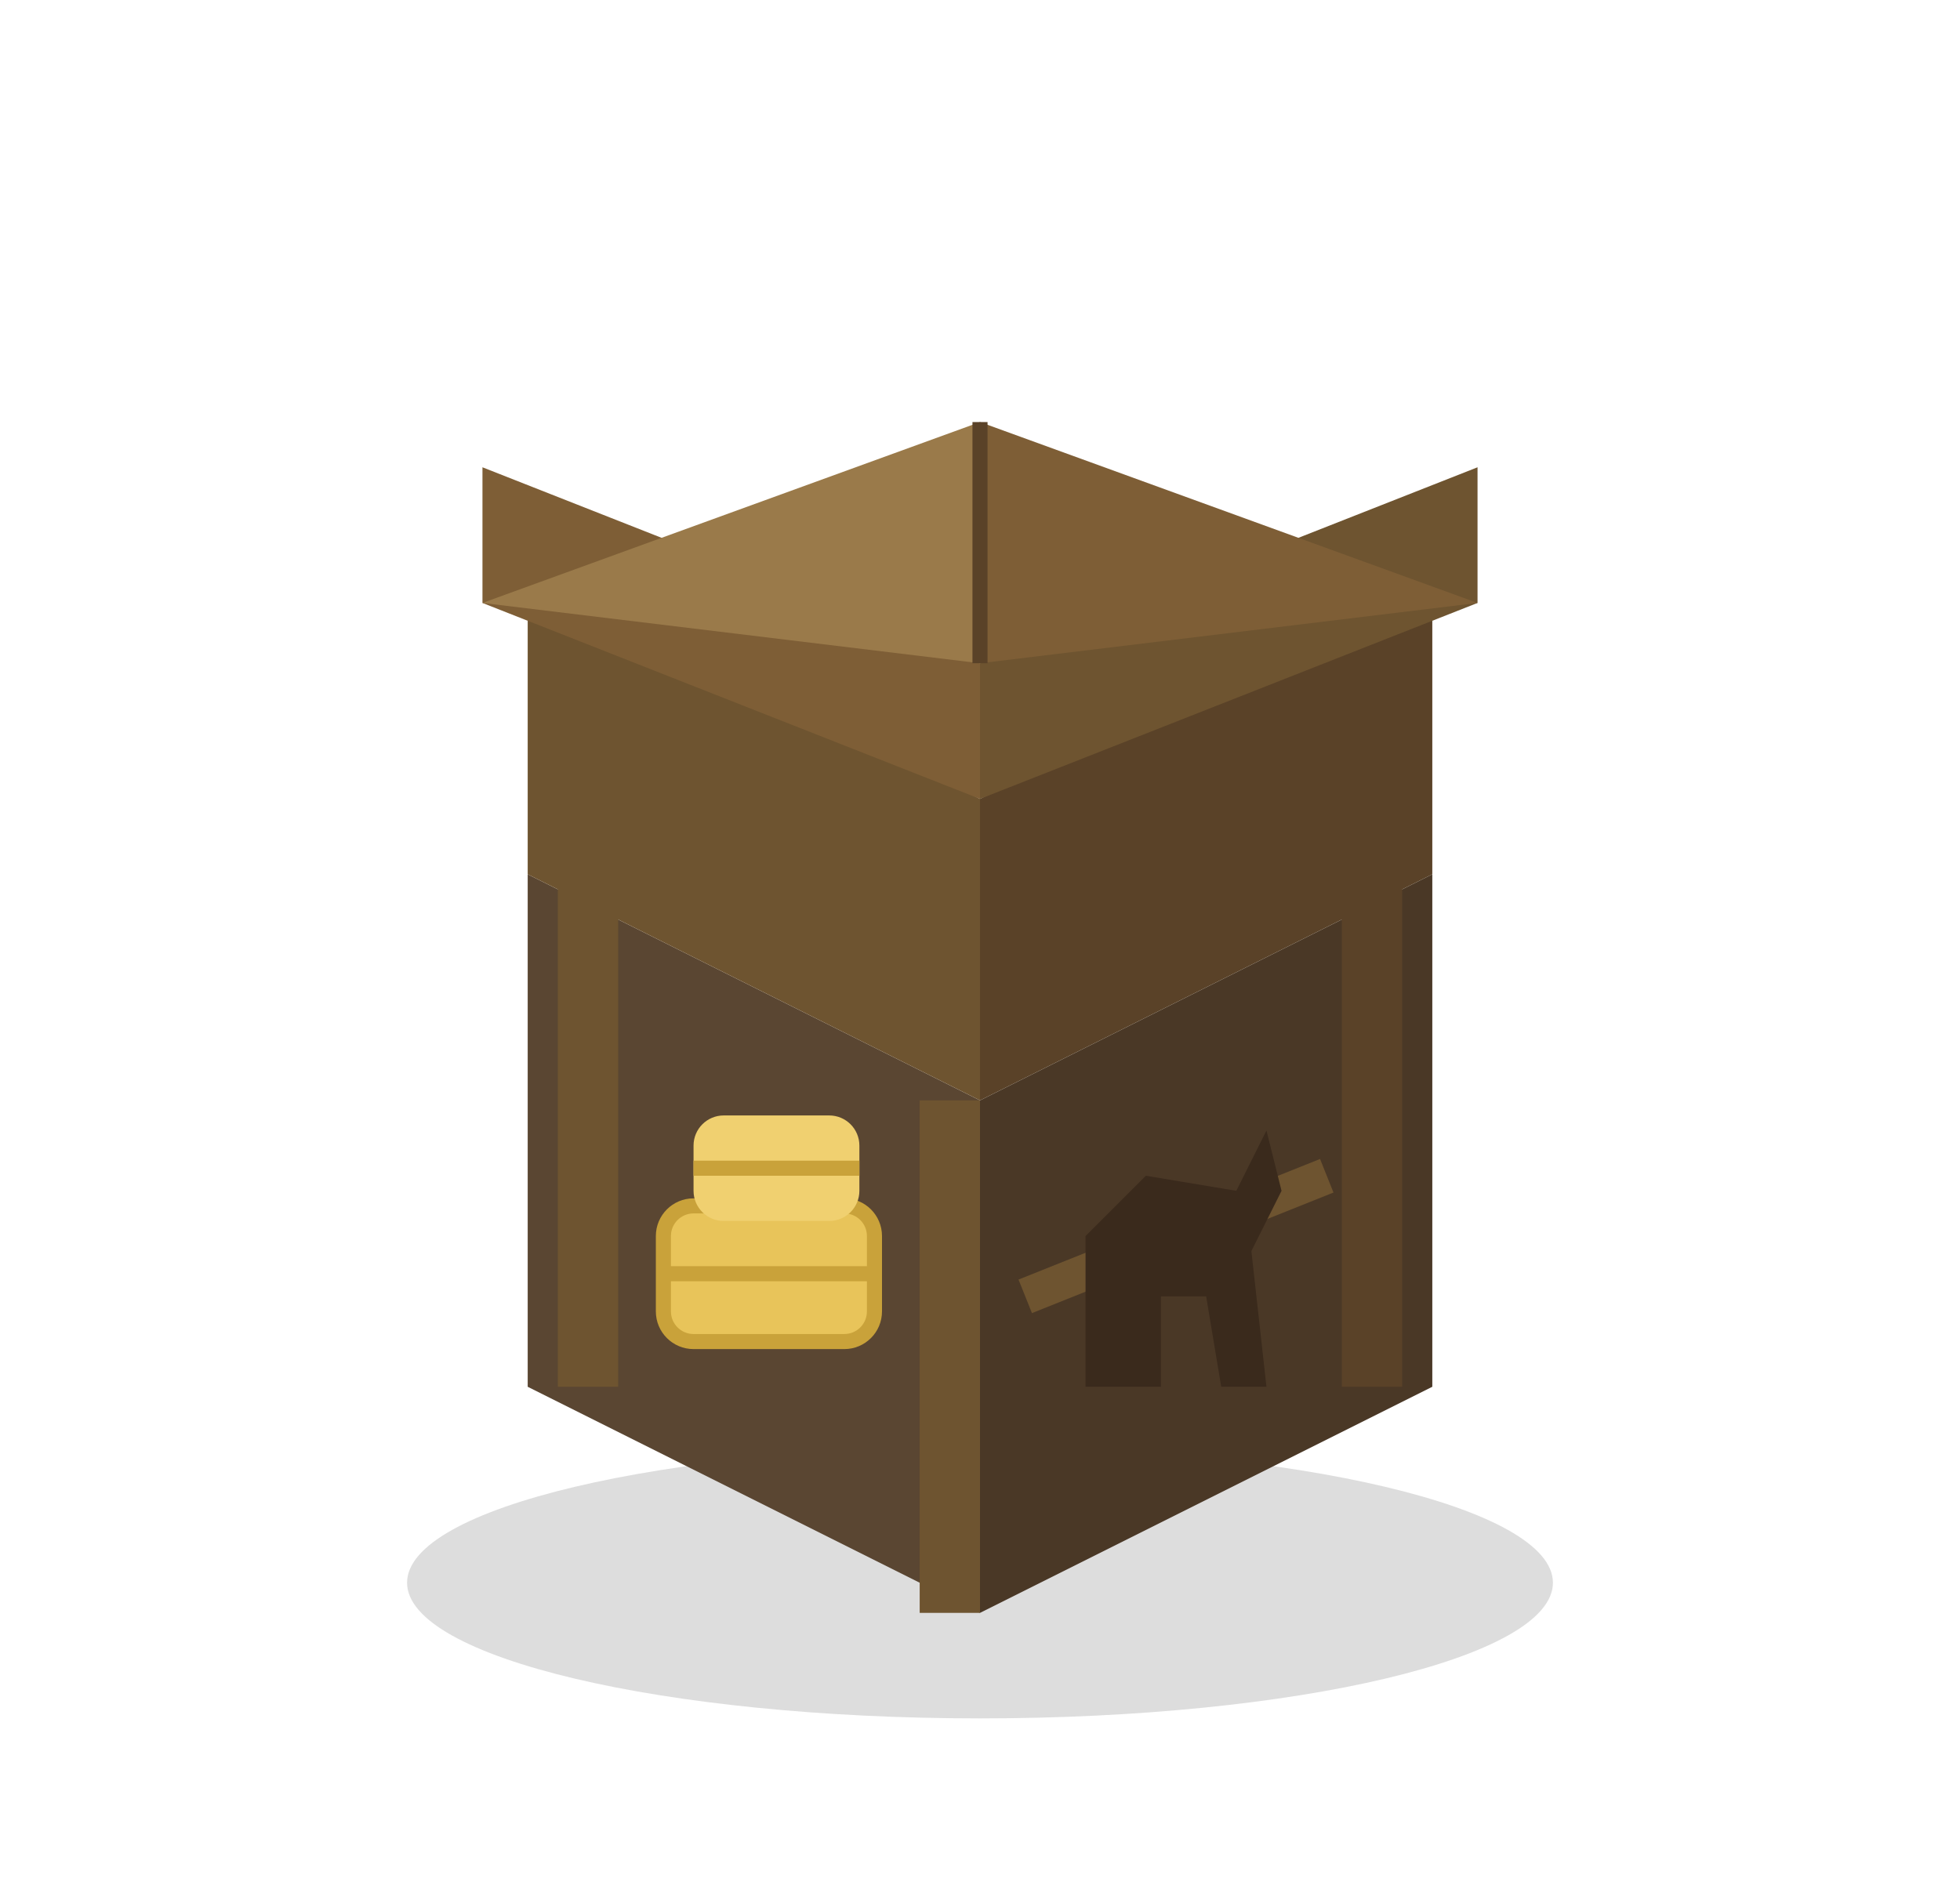
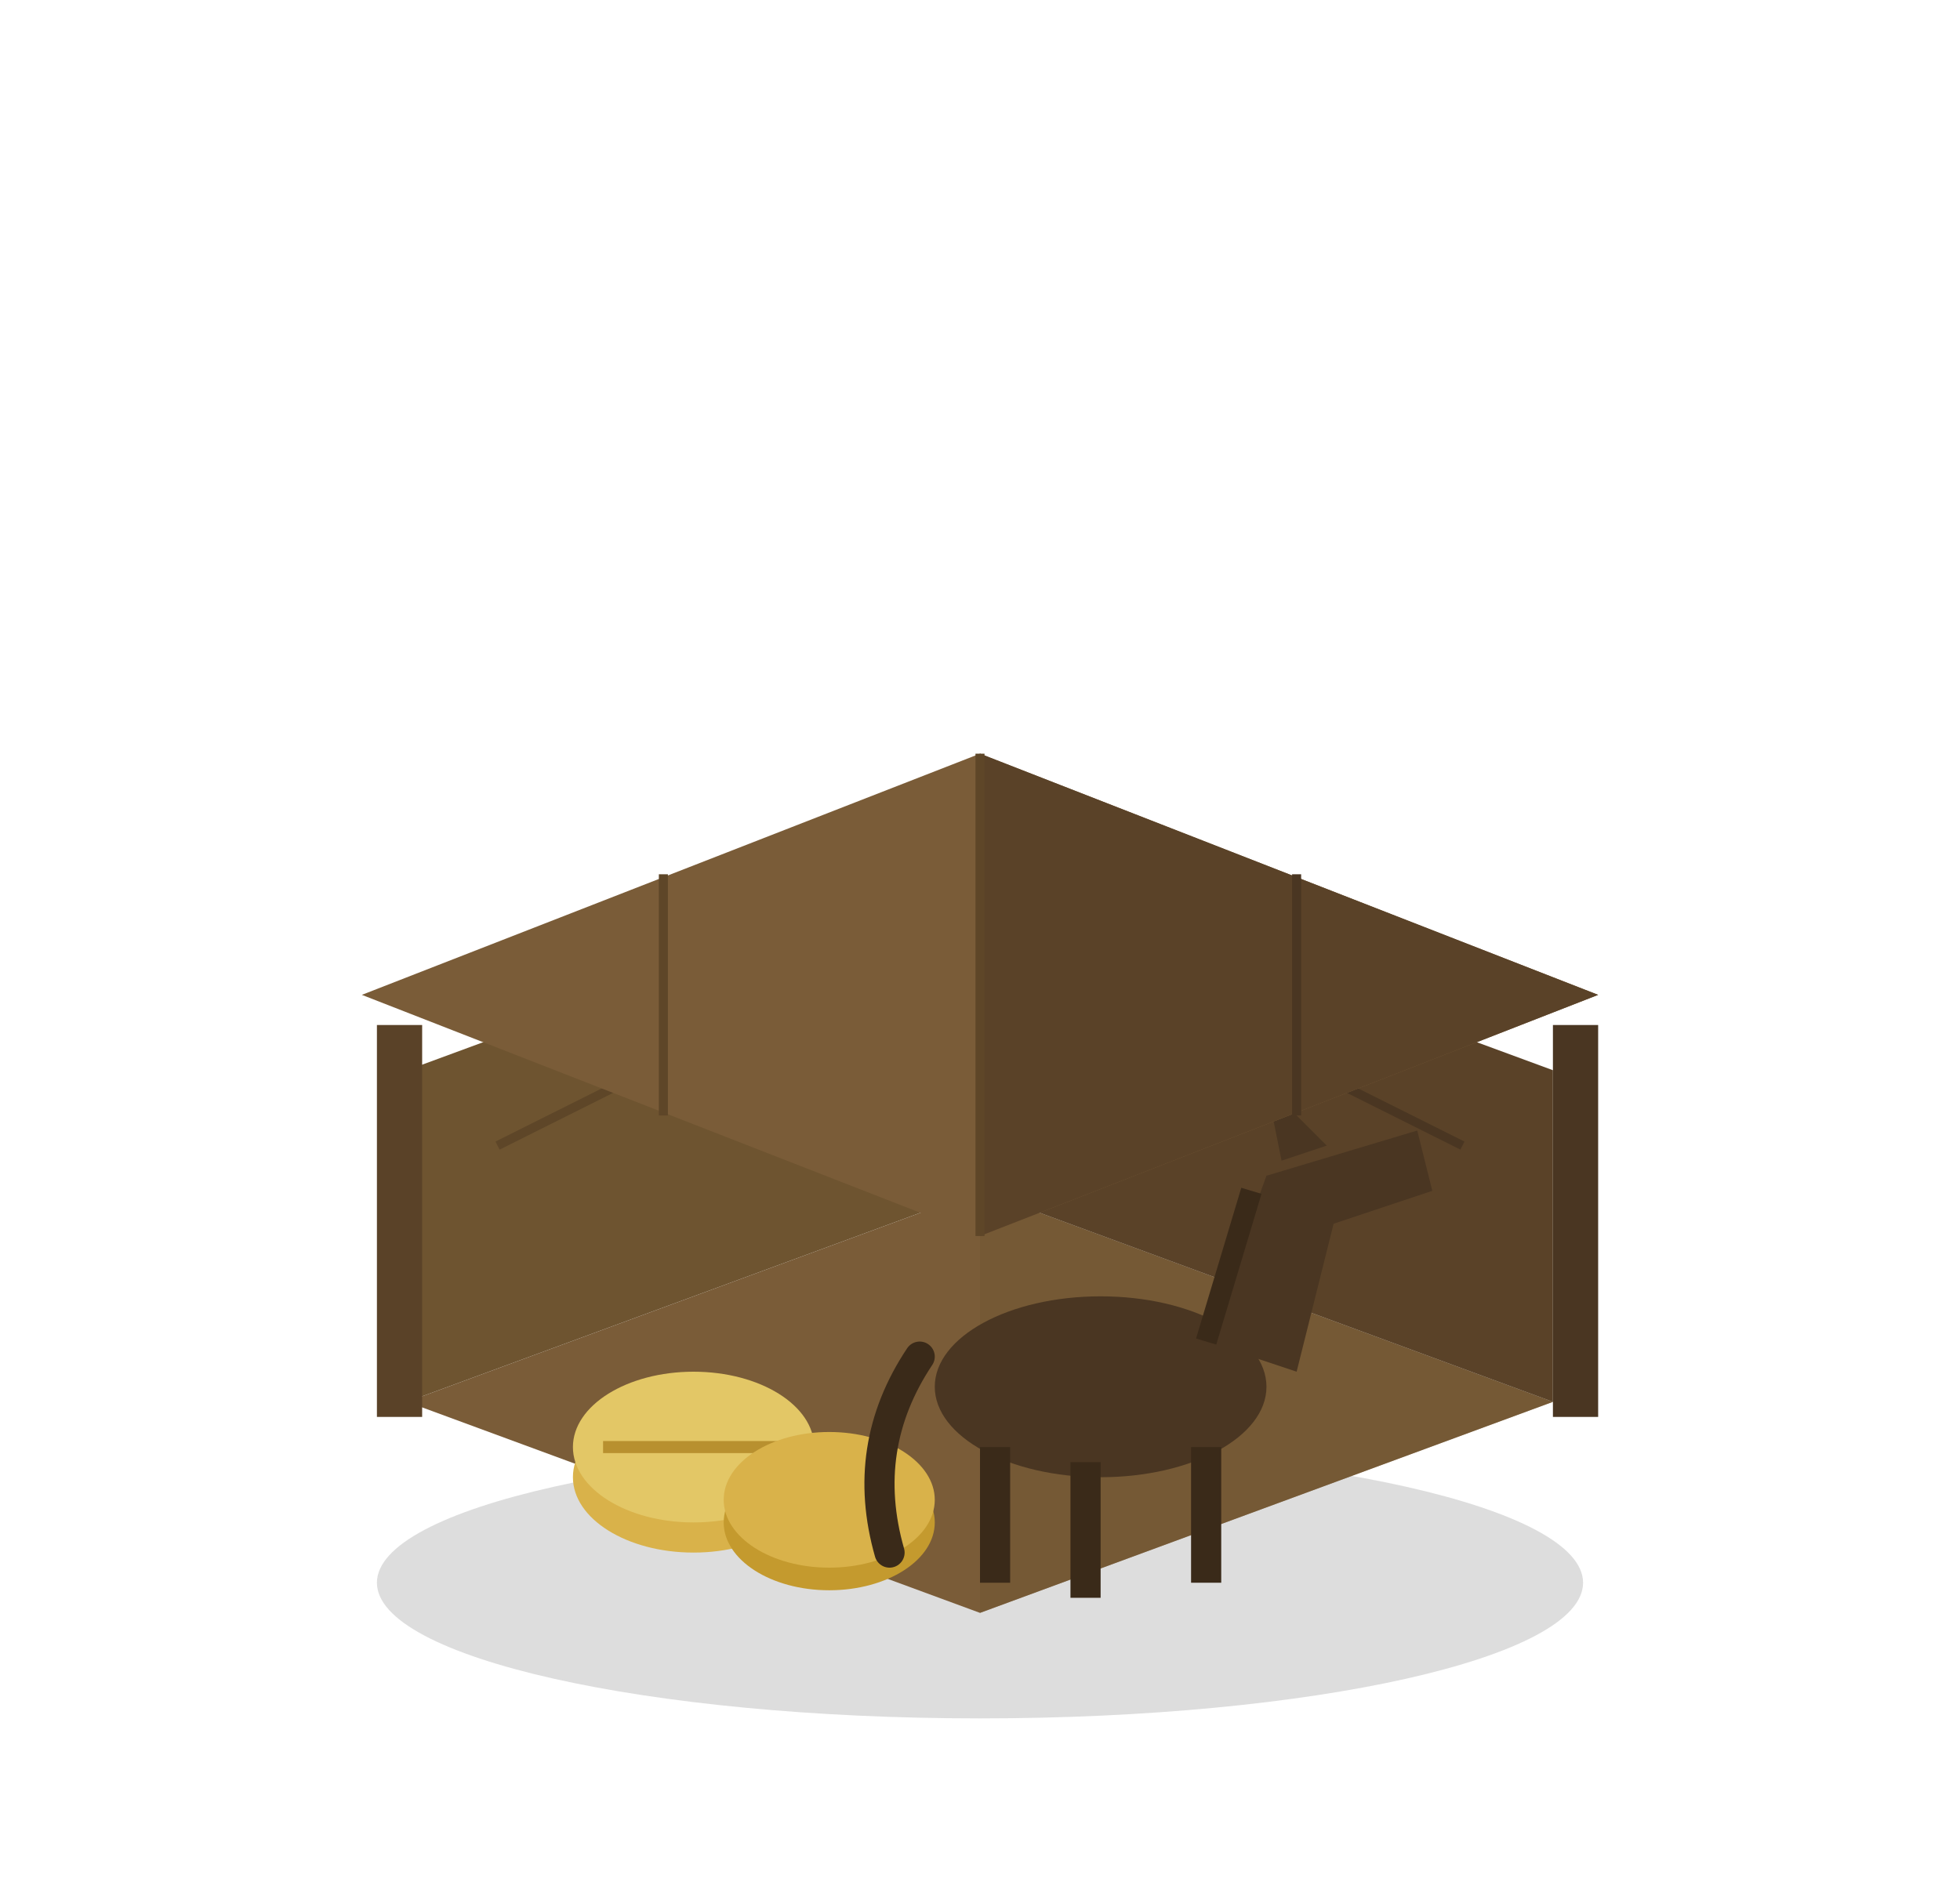
- <svg xmlns="http://www.w3.org/2000/svg" width="130" height="126" viewBox="0 0 130 126" data-anchor="65,92" data-footprint="3x2">
-   <ellipse cx="65" cy="105" rx="38" ry="9" fill="#00000022" />
-   <polygon points="35,58 65,73 65,107 35,92" fill="#5A4632" />
-   <polygon points="65,73 95,58 95,92 65,107" fill="#4A3826" />
-   <rect x="37" y="58" width="4" height="34" fill="#6E5430" />
-   <rect x="89" y="58" width="4" height="34" fill="#5A4228" />
-   <rect x="61" y="73" width="4" height="34" fill="#6E5430" />
-   <polygon points="35,58 65,73 65,53 35,38" fill="#6E5430" />
-   <polygon points="65,73 95,58 95,38 65,53" fill="#5A4228" />
-   <polygon points="32,40 65,53 65,44 32,31" fill="#7E5E36" />
-   <polygon points="65,53 98,40 98,31 65,44" fill="#6E5430" />
-   <polygon points="32,40 65,28 65,44 32,40" fill="#9A7A4A" />
-   <polygon points="65,28 98,40 65,44" fill="#7E5E36" />
-   <line x1="65" y1="28" x2="65" y2="44" stroke="#5A4228" stroke-width="1" />
-   <rect x="44" y="80" width="14" height="9" rx="2" fill="#E8C45A" />
-   <rect x="44" y="80" width="14" height="9" rx="2" fill="none" stroke="#C9A23A" stroke-width="1" />
-   <line x1="44" y1="84.5" x2="58" y2="84.5" stroke="#C9A23A" stroke-width="1" />
-   <rect x="46" y="74" width="11" height="7" rx="2" fill="#F0D070" />
-   <line x1="46" y1="77.5" x2="57" y2="77.5" stroke="#C9A23A" stroke-width="1" />
-   <line x1="68" y1="86" x2="88" y2="78" stroke="#6E5430" stroke-width="2.4" />
-   <path d="M72 92 L72 82 L76 78 L82 79 L84 75 L85 79 L83 83 L84 92 L81 92 L80 86 L77 86 L77 92 Z" fill="#3A2A1C" />
+ <svg xmlns="http://www.w3.org/2000/svg" width="130" height="126" viewBox="0 0 130 126" data-anchor="65,93" data-footprint="3x2">
+   <ellipse cx="65" cy="105" rx="40" ry="9" fill="#00000022" />
+   <polygon points="65,79 103,93 65,107 27,93" fill="#7A5C38" />
+   <polygon points="65,79 103,93 65,107" fill="#6E5430" opacity="0.45" />
+   <polygon points="27,71 65,57 65,79 27,93" fill="#6E5430" />
+   <polygon points="65,57 103,71 103,93 65,79" fill="#5A4228" />
+   <line x1="33" y1="76" x2="59" y2="63" stroke="#5E4628" stroke-width="0.6" />
+   <line x1="71" y1="63" x2="97" y2="76" stroke="#4A3622" stroke-width="0.6" />
+   <ellipse cx="46" cy="98" rx="8" ry="5" fill="#D9B24A" />
+   <ellipse cx="46" cy="96" rx="8" ry="5" fill="#E3C766" />
+   <path d="M40 96 L52 96" stroke="#B8902F" stroke-width="0.8" />
+   <ellipse cx="55" cy="101" rx="7" ry="4.5" fill="#C49A2E" />
+   <ellipse cx="55" cy="99.5" rx="7" ry="4.5" fill="#D9B24A" />
+   <path d="M61 90 Q57 96 59 103" stroke="#3A2A19" stroke-width="2" fill="none" stroke-linecap="round" />
+   <ellipse cx="73" cy="92" rx="11" ry="6" fill="#4A3622" />
+   <path d="M80 89 L84 78 L89 79 L86 91 Z" fill="#4A3622" />
+   <path d="M84 78 L94 75 L95 79 L86 82 Z" fill="#4A3622" />
+   <polygon points="85,77 84,72 88,76" fill="#4A3622" />
+   <path d="M83 79 L80 89" stroke="#3A2A19" stroke-width="1.4" />
+   <line x1="66" y1="96" x2="66" y2="105" stroke="#3A2A19" stroke-width="2" />
+   <line x1="72" y1="97" x2="72" y2="106" stroke="#3A2A19" stroke-width="2" />
+   <line x1="80" y1="96" x2="80" y2="105" stroke="#3A2A19" stroke-width="2" />
+   <polygon points="24,66 65,50 106,66 65,82" fill="#7A5C38" />
+   <polygon points="65,50 106,66 65,82" fill="#5A4228" />
+   <line x1="44" y1="58" x2="44" y2="74" stroke="#5E4628" stroke-width="0.6" />
+   <line x1="65" y1="50" x2="65" y2="82" stroke="#5E4628" stroke-width="0.6" />
+   <line x1="86" y1="58" x2="86" y2="74" stroke="#4A3622" stroke-width="0.6" />
+   <rect x="25" y="68" width="3" height="26" fill="#5A4228" />
+   <rect x="103" y="68" width="3" height="26" fill="#4A3622" />
</svg>
